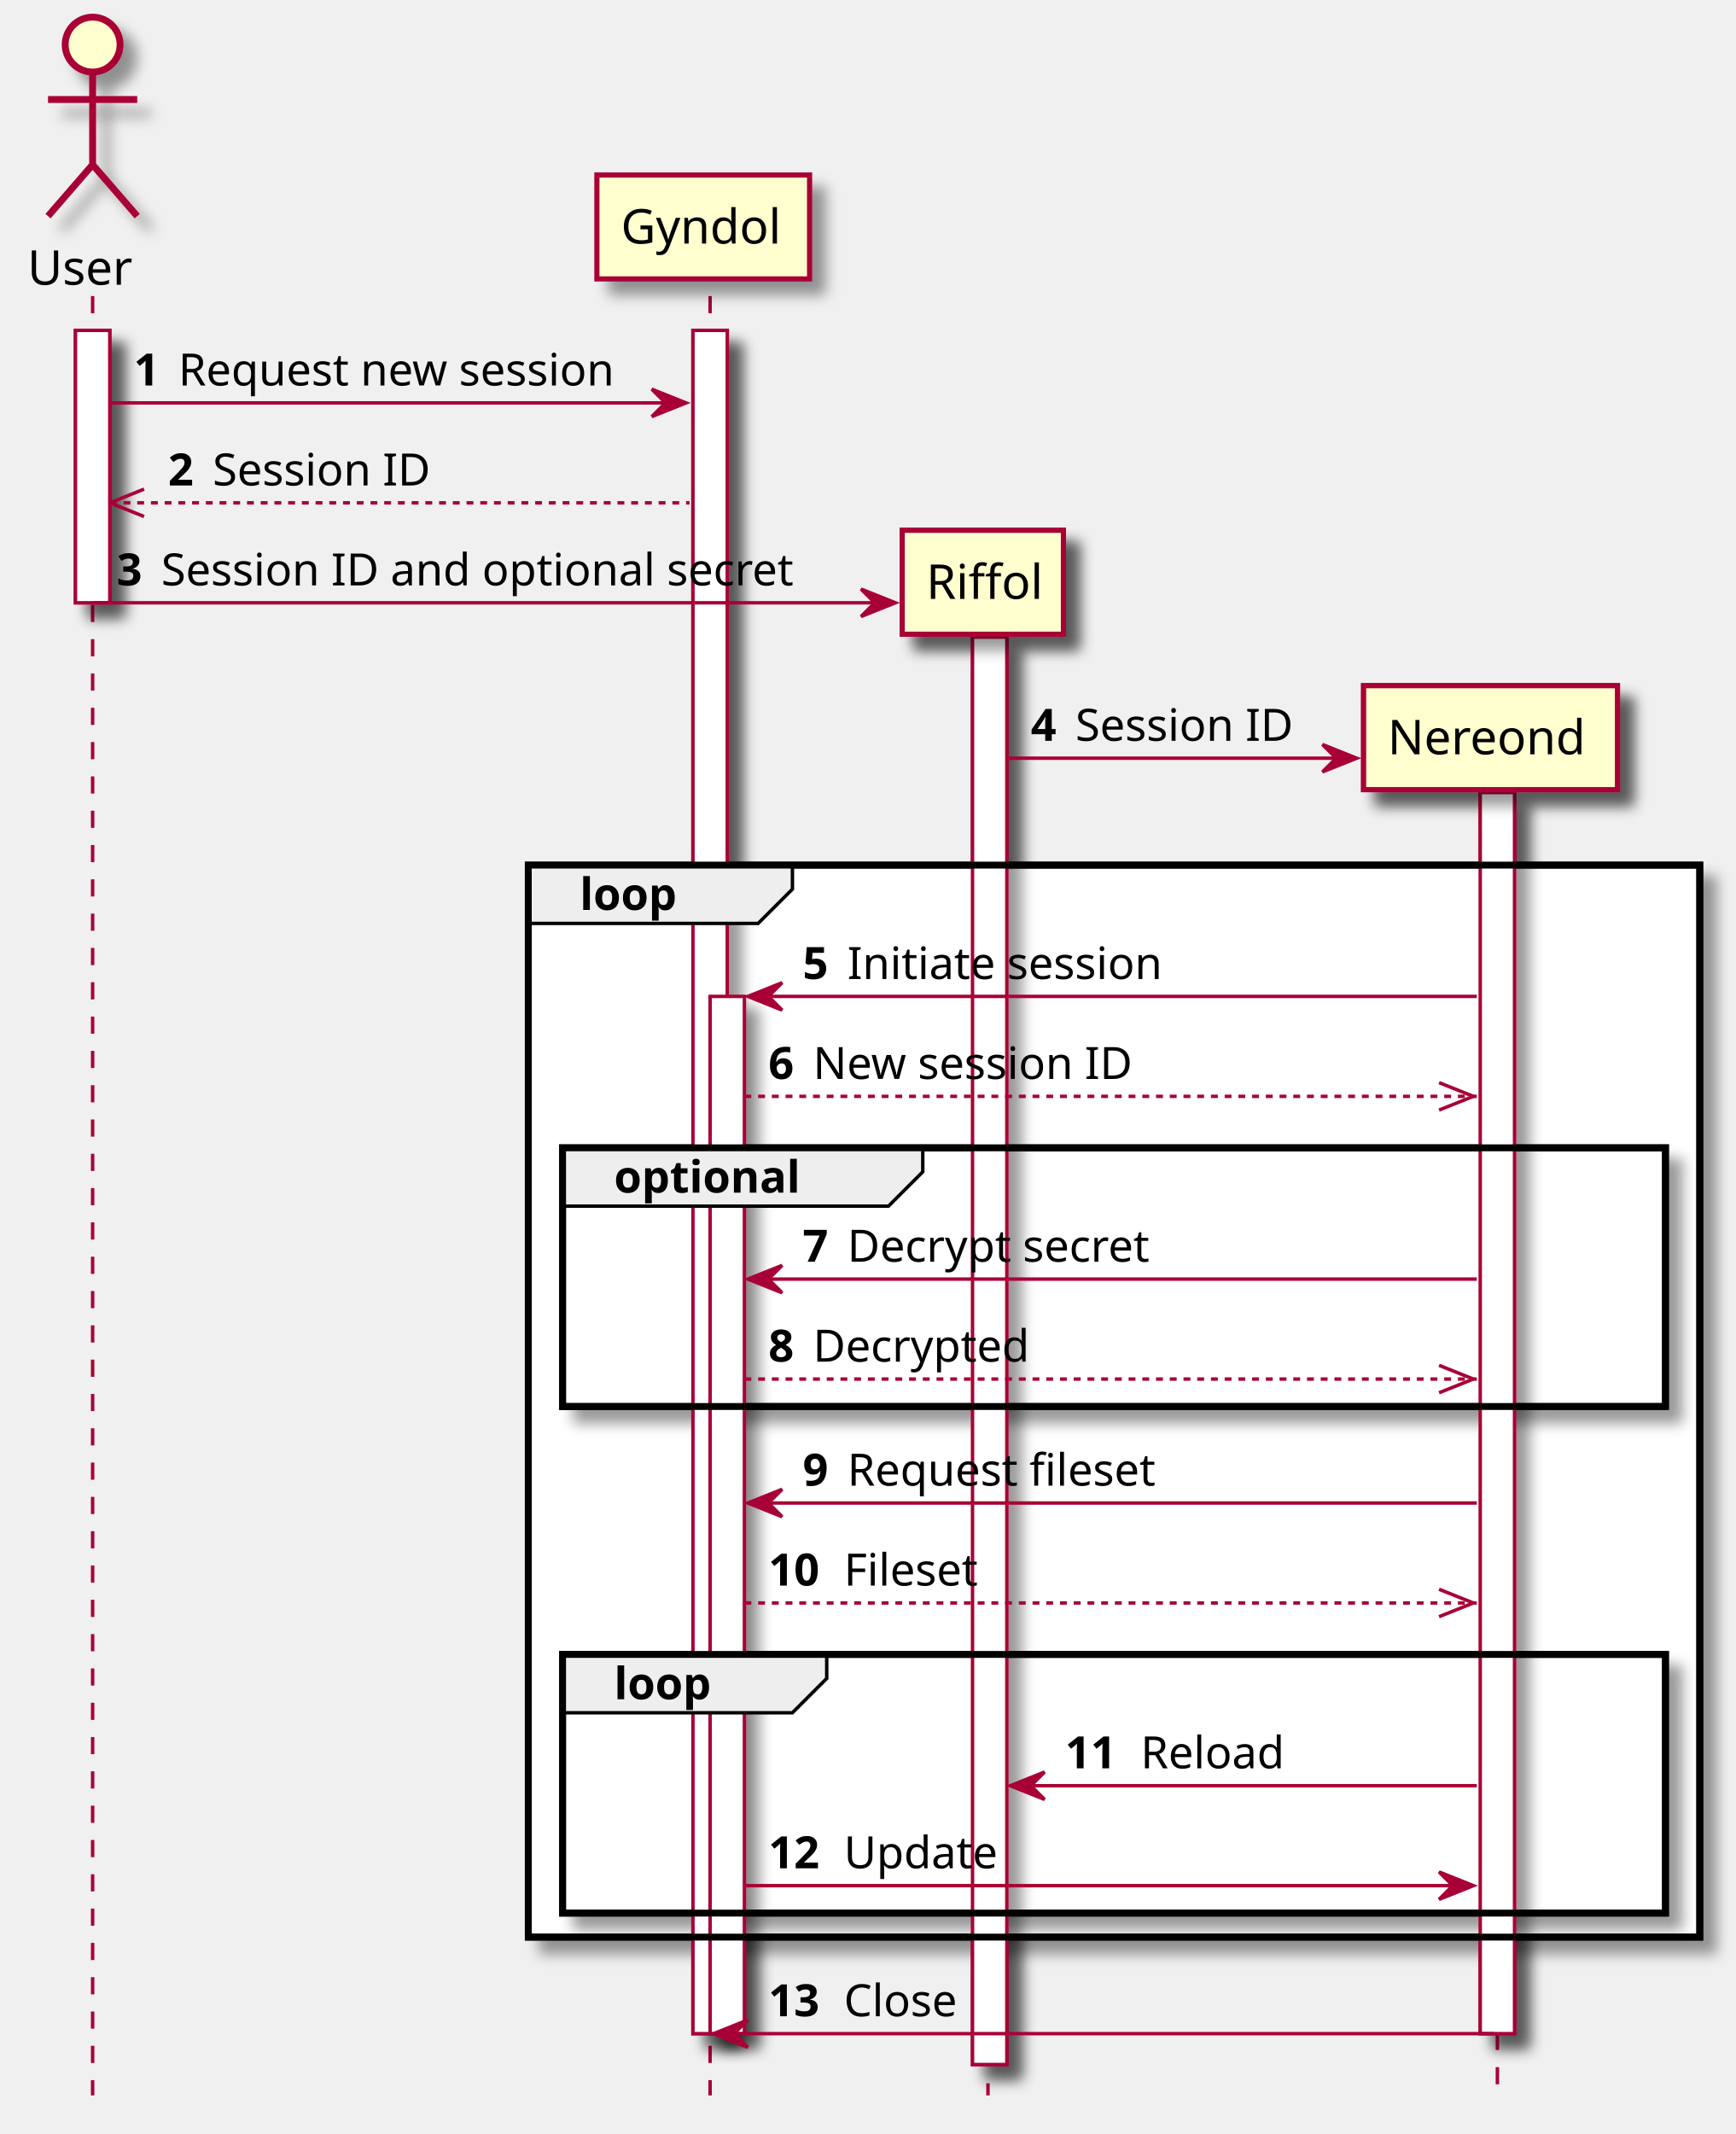
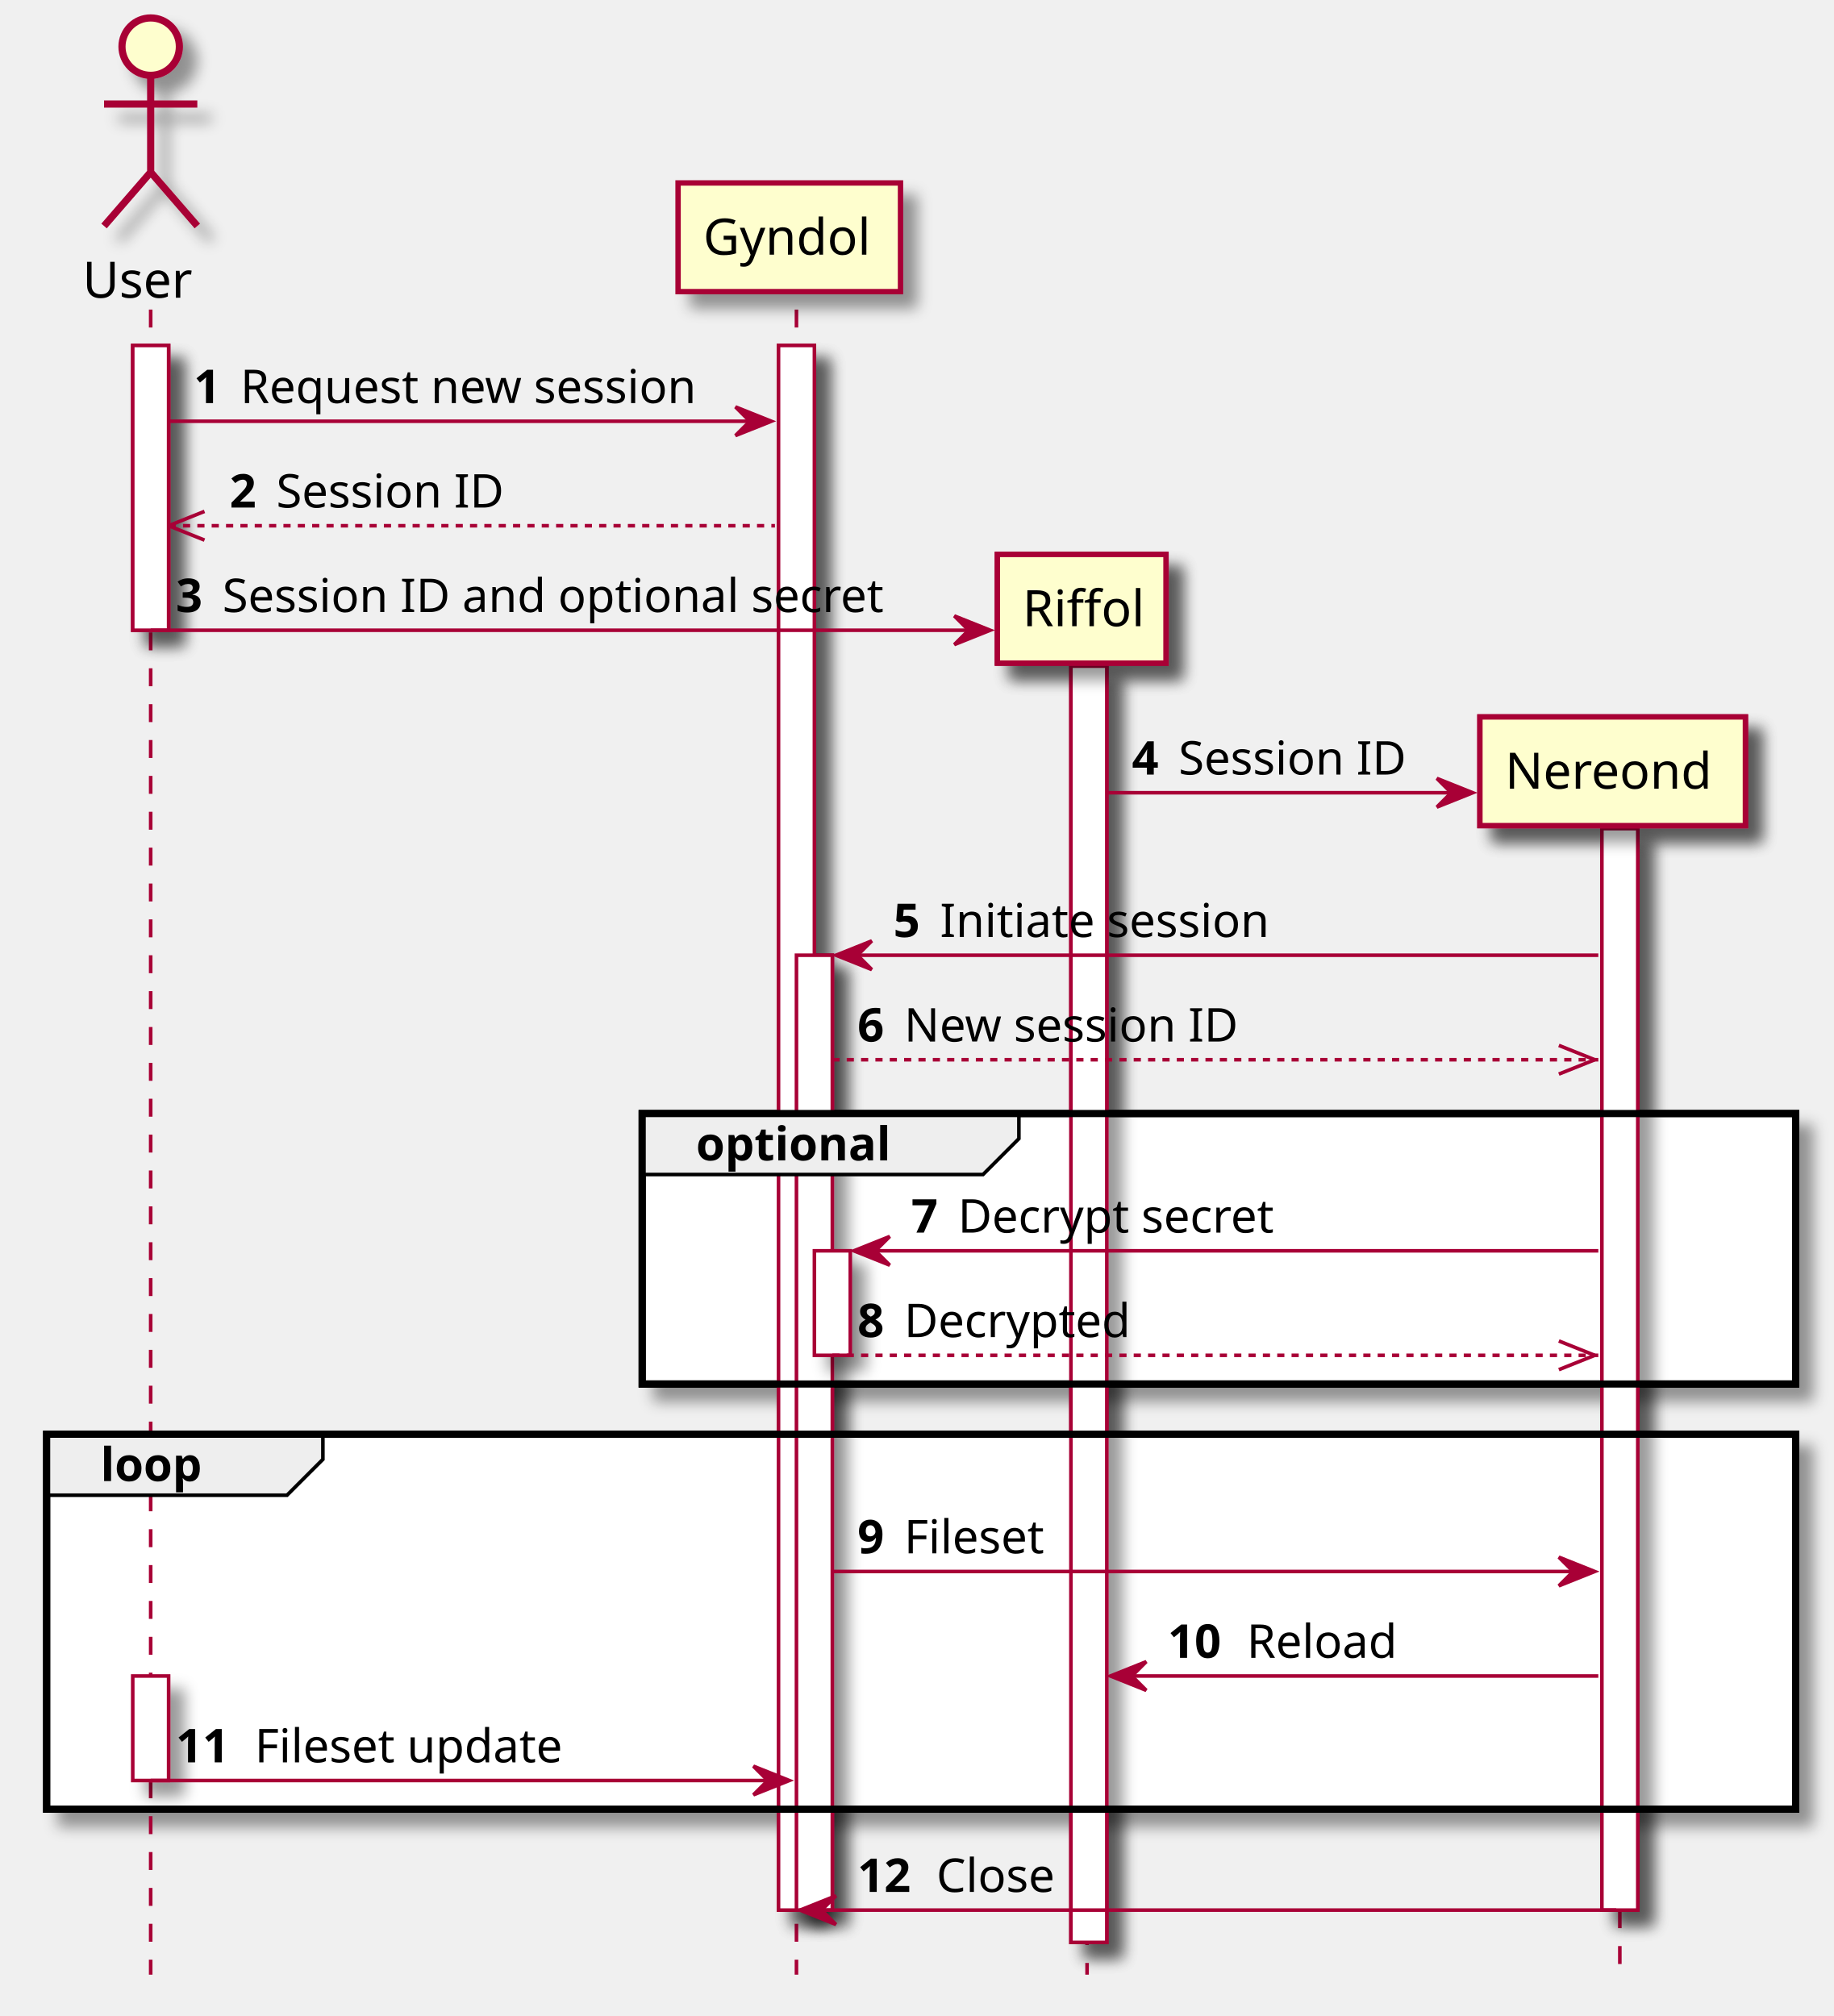
- <svg xmlns="http://www.w3.org/2000/svg" contentScriptType="application/ecmascript" contentStyleType="text/css" height="622px" preserveAspectRatio="none" style="width:506px;height:622px;" version="1.1" viewBox="0 0 506 622" width="506px" zoomAndPan="magnify">
+ <svg xmlns="http://www.w3.org/2000/svg" contentScriptType="application/ecmascript" contentStyleType="text/css" height="562px" preserveAspectRatio="none" style="width:511px;height:562px;" version="1.1" viewBox="0 0 511 562" width="511px" zoomAndPan="magnify">
  <defs>
-     <filter height="300%" id="f16a11z3gn1f1t" width="300%" x="-1" y="-1">
+     <filter height="300%" id="f1xvrxe66wohei" width="300%" x="-1" y="-1">
      <feGaussianBlur result="blurOut" stdDeviation="2.0" />
      <feColorMatrix in="blurOut" result="blurOut2" type="matrix" values="0 0 0 0 0 0 0 0 0 0 0 0 0 0 0 0 0 0 .4 0" />
      <feOffset dx="4.0" dy="4.0" in="blurOut2" result="blurOut3" />
      <feBlend in="SourceGraphic" in2="blurOut3" mode="normal" />
    </filter>
  </defs>
  <g>
-     <rect fill="#FFFFFF" filter="url(#f16a11z3gn1f1t)" height="79.398" style="stroke: #A80036; stroke-width: 1.0;" width="10" x="22" y="96.297" />
-     <rect fill="#FFFFFF" filter="url(#f16a11z3gn1f1t)" height="496.453" style="stroke: #A80036; stroke-width: 1.0;" width="10" x="202" y="96.297" />
-     <rect fill="#FFFFFF" filter="url(#f16a11z3gn1f1t)" height="302.328" style="stroke: #A80036; stroke-width: 1.0;" width="10" x="207" y="290.422" />
-     <rect fill="#FFFFFF" filter="url(#f16a11z3gn1f1t)" height="416.055" style="stroke: #A80036; stroke-width: 1.0;" width="10" x="283.5" y="185.695" />
-     <rect fill="#FFFFFF" filter="url(#f16a11z3gn1f1t)" height="361.758" style="stroke: #A80036; stroke-width: 1.0;" width="10" x="431.5" y="230.992" />
-     <rect fill="#FEFECE" filter="url(#f16a11z3gn1f1t)" height="30.297" style="stroke: #A80036; stroke-width: 1.5;" width="47" x="263" y="154.562" />
-     <text fill="#000000" font-family="sans-serif" font-size="14" lengthAdjust="spacingAndGlyphs" textLength="33" x="270" y="174.558">Riffol</text>
-     <rect fill="#FEFECE" filter="url(#f16a11z3gn1f1t)" height="30.297" style="stroke: #A80036; stroke-width: 1.5;" width="74" x="397.5" y="199.859" />
-     <text fill="#000000" font-family="sans-serif" font-size="14" lengthAdjust="spacingAndGlyphs" textLength="60" x="404.5" y="219.855">Nereond</text>
-     <rect fill="#FFFFFF" filter="url(#f16a11z3gn1f1t)" height="312.461" style="stroke: #000000; stroke-width: 2.0;" width="341.5" x="154" y="252.156" />
-     <rect fill="#FFFFFF" filter="url(#f16a11z3gn1f1t)" height="75.398" style="stroke: #000000; stroke-width: 2.0;" width="321.5" x="164" y="334.555" />
-     <rect fill="#FFFFFF" filter="url(#f16a11z3gn1f1t)" height="75.398" style="stroke: #000000; stroke-width: 2.0;" width="321.5" x="164" y="482.219" />
-     <line style="stroke: #A80036; stroke-width: 1.0; stroke-dasharray: 5.0,5.0;" x1="27" x2="27" y1="86.297" y2="610.75" />
-     <line style="stroke: #A80036; stroke-width: 1.0; stroke-dasharray: 5.0,5.0;" x1="207" x2="207" y1="86.297" y2="610.75" />
-     <line style="stroke: #A80036; stroke-width: 1.0; stroke-dasharray: 5.0,5.0;" x1="288" x2="288" y1="187.211" y2="610.75" />
-     <line style="stroke: #A80036; stroke-width: 1.0; stroke-dasharray: 5.0,5.0;" x1="436.5" x2="436.5" y1="232.508" y2="610.75" />
-     <text fill="#000000" font-family="sans-serif" font-size="14" lengthAdjust="spacingAndGlyphs" textLength="32" x="8" y="82.995">User</text>
-     <ellipse cx="27" cy="13" fill="#FEFECE" filter="url(#f16a11z3gn1f1t)" rx="8" ry="8" style="stroke: #A80036; stroke-width: 2.0;" />
-     <path d="M27,21 L27,48 M14,29 L40,29 M27,48 L14,63 M27,48 L40,63 " fill="none" filter="url(#f16a11z3gn1f1t)" style="stroke: #A80036; stroke-width: 2.0;" />
-     <rect fill="#FEFECE" filter="url(#f16a11z3gn1f1t)" height="30.297" style="stroke: #A80036; stroke-width: 1.5;" width="62" x="174" y="51" />
-     <text fill="#000000" font-family="sans-serif" font-size="14" lengthAdjust="spacingAndGlyphs" textLength="48" x="181" y="70.995">Gyndol</text>
-     <rect fill="#FFFFFF" filter="url(#f16a11z3gn1f1t)" height="79.398" style="stroke: #A80036; stroke-width: 1.0;" width="10" x="22" y="96.297" />
-     <rect fill="#FFFFFF" filter="url(#f16a11z3gn1f1t)" height="496.453" style="stroke: #A80036; stroke-width: 1.0;" width="10" x="202" y="96.297" />
-     <rect fill="#FFFFFF" filter="url(#f16a11z3gn1f1t)" height="302.328" style="stroke: #A80036; stroke-width: 1.0;" width="10" x="207" y="290.422" />
-     <rect fill="#FFFFFF" filter="url(#f16a11z3gn1f1t)" height="416.055" style="stroke: #A80036; stroke-width: 1.0;" width="10" x="283.5" y="185.695" />
-     <rect fill="#FFFFFF" filter="url(#f16a11z3gn1f1t)" height="361.758" style="stroke: #A80036; stroke-width: 1.0;" width="10" x="431.5" y="230.992" />
-     <polygon fill="#A80036" points="190,113.43,200,117.43,190,121.43,194,117.43" style="stroke: #A80036; stroke-width: 1.0;" />
-     <line style="stroke: #A80036; stroke-width: 1.0;" x1="32" x2="196" y1="117.43" y2="117.43" />
-     <text fill="#000000" font-family="sans-serif" font-size="13" font-weight="bold" lengthAdjust="spacingAndGlyphs" textLength="9" x="39" y="112.364">1</text>
-     <text fill="#000000" font-family="sans-serif" font-size="13" lengthAdjust="spacingAndGlyphs" textLength="133" x="52" y="112.364">Request new session</text>
-     <line style="stroke: #A80036; stroke-width: 1.0;" x1="32" x2="42" y1="146.562" y2="142.562" />
-     <line style="stroke: #A80036; stroke-width: 1.0;" x1="32" x2="42" y1="146.562" y2="150.562" />
-     <line style="stroke: #A80036; stroke-width: 1.0; stroke-dasharray: 2.0,2.0;" x1="32" x2="201" y1="146.562" y2="146.562" />
-     <text fill="#000000" font-family="sans-serif" font-size="13" font-weight="bold" lengthAdjust="spacingAndGlyphs" textLength="9" x="49" y="141.497">2</text>
-     <text fill="#000000" font-family="sans-serif" font-size="13" lengthAdjust="spacingAndGlyphs" textLength="67" x="62" y="141.497">Session ID</text>
-     <polygon fill="#A80036" points="251,171.695,261,175.695,251,179.695,255,175.695" style="stroke: #A80036; stroke-width: 1.0;" />
-     <line style="stroke: #A80036; stroke-width: 1.0;" x1="27" x2="257" y1="175.695" y2="175.695" />
-     <text fill="#000000" font-family="sans-serif" font-size="13" font-weight="bold" lengthAdjust="spacingAndGlyphs" textLength="9" x="34" y="170.629">3</text>
-     <text fill="#000000" font-family="sans-serif" font-size="13" lengthAdjust="spacingAndGlyphs" textLength="194" x="47" y="170.629">Session ID and optional secret</text>
-     <rect fill="#FEFECE" filter="url(#f16a11z3gn1f1t)" height="30.297" style="stroke: #A80036; stroke-width: 1.5;" width="47" x="263" y="154.562" />
-     <text fill="#000000" font-family="sans-serif" font-size="14" lengthAdjust="spacingAndGlyphs" textLength="33" x="270" y="174.558">Riffol</text>
-     <polygon fill="#A80036" points="385.5,216.992,395.5,220.992,385.5,224.992,389.5,220.992" style="stroke: #A80036; stroke-width: 1.0;" />
-     <line style="stroke: #A80036; stroke-width: 1.0;" x1="293.5" x2="391.5" y1="220.992" y2="220.992" />
-     <text fill="#000000" font-family="sans-serif" font-size="13" font-weight="bold" lengthAdjust="spacingAndGlyphs" textLength="9" x="300.5" y="215.926">4</text>
-     <text fill="#000000" font-family="sans-serif" font-size="13" lengthAdjust="spacingAndGlyphs" textLength="67" x="313.5" y="215.926">Session ID</text>
-     <rect fill="#FEFECE" filter="url(#f16a11z3gn1f1t)" height="30.297" style="stroke: #A80036; stroke-width: 1.5;" width="74" x="397.5" y="199.859" />
-     <text fill="#000000" font-family="sans-serif" font-size="14" lengthAdjust="spacingAndGlyphs" textLength="60" x="404.5" y="219.855">Nereond</text>
-     <path d="M154,252.156 L231,252.156 L231,259.156 L221,269.156 L154,269.156 L154,252.156 " fill="#EEEEEE" style="stroke: #000000; stroke-width: 1.0;" />
-     <rect fill="none" height="312.461" style="stroke: #000000; stroke-width: 2.0;" width="341.5" x="154" y="252.156" />
-     <text fill="#000000" font-family="sans-serif" font-size="13" font-weight="bold" lengthAdjust="spacingAndGlyphs" textLength="32" x="169" y="265.223">loop</text>
-     <polygon fill="#A80036" points="228,286.422,218,290.422,228,294.422,224,290.422" style="stroke: #A80036; stroke-width: 1.0;" />
-     <line style="stroke: #A80036; stroke-width: 1.0;" x1="222" x2="430.5" y1="290.422" y2="290.422" />
-     <text fill="#000000" font-family="sans-serif" font-size="13" font-weight="bold" lengthAdjust="spacingAndGlyphs" textLength="9" x="234" y="285.356">5</text>
-     <text fill="#000000" font-family="sans-serif" font-size="13" lengthAdjust="spacingAndGlyphs" textLength="95" x="247" y="285.356">Initiate session</text>
-     <line style="stroke: #A80036; stroke-width: 1.0;" x1="429.5" x2="419.5" y1="319.555" y2="315.555" />
-     <line style="stroke: #A80036; stroke-width: 1.0;" x1="429.5" x2="419.5" y1="319.555" y2="323.555" />
-     <line style="stroke: #A80036; stroke-width: 1.0; stroke-dasharray: 2.0,2.0;" x1="217" x2="430.5" y1="319.555" y2="319.555" />
-     <text fill="#000000" font-family="sans-serif" font-size="13" font-weight="bold" lengthAdjust="spacingAndGlyphs" textLength="9" x="224" y="314.489">6</text>
-     <text fill="#000000" font-family="sans-serif" font-size="13" lengthAdjust="spacingAndGlyphs" textLength="96" x="237" y="314.489">New session ID</text>
-     <path d="M164,334.555 L269,334.555 L269,341.555 L259,351.555 L164,351.555 L164,334.555 " fill="#EEEEEE" style="stroke: #000000; stroke-width: 1.0;" />
-     <rect fill="none" height="75.398" style="stroke: #000000; stroke-width: 2.0;" width="321.5" x="164" y="334.555" />
-     <text fill="#000000" font-family="sans-serif" font-size="13" font-weight="bold" lengthAdjust="spacingAndGlyphs" textLength="60" x="179" y="347.622">optional</text>
-     <polygon fill="#A80036" points="228,368.82,218,372.82,228,376.82,224,372.82" style="stroke: #A80036; stroke-width: 1.0;" />
-     <line style="stroke: #A80036; stroke-width: 1.0;" x1="222" x2="430.5" y1="372.82" y2="372.82" />
-     <text fill="#000000" font-family="sans-serif" font-size="13" font-weight="bold" lengthAdjust="spacingAndGlyphs" textLength="9" x="234" y="367.754">7</text>
-     <text fill="#000000" font-family="sans-serif" font-size="13" lengthAdjust="spacingAndGlyphs" textLength="94" x="247" y="367.754">Decrypt secret</text>
-     <line style="stroke: #A80036; stroke-width: 1.0;" x1="429.5" x2="419.5" y1="401.953" y2="397.953" />
-     <line style="stroke: #A80036; stroke-width: 1.0;" x1="429.5" x2="419.5" y1="401.953" y2="405.953" />
-     <line style="stroke: #A80036; stroke-width: 1.0; stroke-dasharray: 2.0,2.0;" x1="217" x2="430.5" y1="401.953" y2="401.953" />
-     <text fill="#000000" font-family="sans-serif" font-size="13" font-weight="bold" lengthAdjust="spacingAndGlyphs" textLength="9" x="224" y="396.887">8</text>
-     <text fill="#000000" font-family="sans-serif" font-size="13" lengthAdjust="spacingAndGlyphs" textLength="66" x="237" y="396.887">Decrypted</text>
-     <polygon fill="#A80036" points="228,434.086,218,438.086,228,442.086,224,438.086" style="stroke: #A80036; stroke-width: 1.0;" />
-     <line style="stroke: #A80036; stroke-width: 1.0;" x1="222" x2="430.5" y1="438.086" y2="438.086" />
-     <text fill="#000000" font-family="sans-serif" font-size="13" font-weight="bold" lengthAdjust="spacingAndGlyphs" textLength="9" x="234" y="433.02">9</text>
-     <text fill="#000000" font-family="sans-serif" font-size="13" lengthAdjust="spacingAndGlyphs" textLength="94" x="247" y="433.02">Request fileset</text>
-     <line style="stroke: #A80036; stroke-width: 1.0;" x1="429.5" x2="419.5" y1="467.219" y2="463.219" />
-     <line style="stroke: #A80036; stroke-width: 1.0;" x1="429.5" x2="419.5" y1="467.219" y2="471.219" />
-     <line style="stroke: #A80036; stroke-width: 1.0; stroke-dasharray: 2.0,2.0;" x1="217" x2="430.5" y1="467.219" y2="467.219" />
-     <text fill="#000000" font-family="sans-serif" font-size="13" font-weight="bold" lengthAdjust="spacingAndGlyphs" textLength="18" x="224" y="462.153">10</text>
-     <text fill="#000000" font-family="sans-serif" font-size="13" lengthAdjust="spacingAndGlyphs" textLength="41" x="246" y="462.153">Fileset</text>
-     <path d="M164,482.219 L241,482.219 L241,489.219 L231,499.219 L164,499.219 L164,482.219 " fill="#EEEEEE" style="stroke: #000000; stroke-width: 1.0;" />
-     <rect fill="none" height="75.398" style="stroke: #000000; stroke-width: 2.0;" width="321.5" x="164" y="482.219" />
-     <text fill="#000000" font-family="sans-serif" font-size="13" font-weight="bold" lengthAdjust="spacingAndGlyphs" textLength="32" x="179" y="495.286">loop</text>
-     <polygon fill="#A80036" points="304.5,516.484,294.5,520.484,304.5,524.484,300.5,520.484" style="stroke: #A80036; stroke-width: 1.0;" />
-     <line style="stroke: #A80036; stroke-width: 1.0;" x1="298.5" x2="430.5" y1="520.484" y2="520.484" />
-     <text fill="#000000" font-family="sans-serif" font-size="13" font-weight="bold" lengthAdjust="spacingAndGlyphs" textLength="18" x="310.5" y="515.418">11</text>
-     <text fill="#000000" font-family="sans-serif" font-size="13" lengthAdjust="spacingAndGlyphs" textLength="43" x="332.5" y="515.418">Reload</text>
-     <polygon fill="#A80036" points="419.5,545.617,429.5,549.617,419.5,553.617,423.5,549.617" style="stroke: #A80036; stroke-width: 1.0;" />
-     <line style="stroke: #A80036; stroke-width: 1.0;" x1="217" x2="425.5" y1="549.617" y2="549.617" />
-     <text fill="#000000" font-family="sans-serif" font-size="13" font-weight="bold" lengthAdjust="spacingAndGlyphs" textLength="18" x="224" y="544.551">12</text>
-     <text fill="#000000" font-family="sans-serif" font-size="13" lengthAdjust="spacingAndGlyphs" textLength="47" x="246" y="544.551">Update</text>
-     <polygon fill="#A80036" points="218,588.75,208,592.75,218,596.75,214,592.75" style="stroke: #A80036; stroke-width: 1.0;" />
-     <line style="stroke: #A80036; stroke-width: 1.0;" x1="212" x2="435.5" y1="592.75" y2="592.75" />
-     <text fill="#000000" font-family="sans-serif" font-size="13" font-weight="bold" lengthAdjust="spacingAndGlyphs" textLength="18" x="224" y="587.684">13</text>
-     <text fill="#000000" font-family="sans-serif" font-size="13" lengthAdjust="spacingAndGlyphs" textLength="35" x="246" y="587.684">Close</text>
+     <rect fill="#FFFFFF" filter="url(#f1xvrxe66wohei)" height="79.398" style="stroke: #A80036; stroke-width: 1.0;" width="10" x="37" y="96.297" />
+     <rect fill="#FFFFFF" filter="url(#f1xvrxe66wohei)" height="29.133" style="stroke: #A80036; stroke-width: 1.0;" width="10" x="37" y="467.219" />
+     <rect fill="#FFFFFF" filter="url(#f1xvrxe66wohei)" height="436.188" style="stroke: #A80036; stroke-width: 1.0;" width="10" x="217" y="96.297" />
+     <rect fill="#FFFFFF" filter="url(#f1xvrxe66wohei)" height="266.195" style="stroke: #A80036; stroke-width: 1.0;" width="10" x="222" y="266.289" />
+     <rect fill="#FFFFFF" filter="url(#f1xvrxe66wohei)" height="29.133" style="stroke: #A80036; stroke-width: 1.0;" width="10" x="227" y="348.688" />
+     <rect fill="#FFFFFF" filter="url(#f1xvrxe66wohei)" height="355.789" style="stroke: #A80036; stroke-width: 1.0;" width="10" x="298.5" y="185.695" />
+     <rect fill="#FFFFFF" filter="url(#f1xvrxe66wohei)" height="301.492" style="stroke: #A80036; stroke-width: 1.0;" width="10" x="446.5" y="230.992" />
+     <rect fill="#FEFECE" filter="url(#f1xvrxe66wohei)" height="30.297" style="stroke: #A80036; stroke-width: 1.5;" width="47" x="278" y="154.562" />
+     <text fill="#000000" font-family="sans-serif" font-size="14" lengthAdjust="spacingAndGlyphs" textLength="33" x="285" y="174.558">Riffol</text>
+     <rect fill="#FEFECE" filter="url(#f1xvrxe66wohei)" height="30.297" style="stroke: #A80036; stroke-width: 1.5;" width="74" x="412.5" y="199.859" />
+     <text fill="#000000" font-family="sans-serif" font-size="14" lengthAdjust="spacingAndGlyphs" textLength="60" x="419.5" y="219.855">Nereond</text>
+     <rect fill="#FFFFFF" filter="url(#f1xvrxe66wohei)" height="75.398" style="stroke: #000000; stroke-width: 2.0;" width="321.5" x="179" y="310.422" />
+     <rect fill="#FFFFFF" filter="url(#f1xvrxe66wohei)" height="104.531" style="stroke: #000000; stroke-width: 2.0;" width="487.5" x="13" y="399.82" />
+     <line style="stroke: #A80036; stroke-width: 1.0; stroke-dasharray: 5.0,5.0;" x1="42" x2="42" y1="86.297" y2="550.484" />
+     <line style="stroke: #A80036; stroke-width: 1.0; stroke-dasharray: 5.0,5.0;" x1="222" x2="222" y1="86.297" y2="550.484" />
+     <line style="stroke: #A80036; stroke-width: 1.0; stroke-dasharray: 5.0,5.0;" x1="303" x2="303" y1="187.211" y2="550.484" />
+     <line style="stroke: #A80036; stroke-width: 1.0; stroke-dasharray: 5.0,5.0;" x1="451.5" x2="451.5" y1="232.508" y2="550.484" />
+     <text fill="#000000" font-family="sans-serif" font-size="14" lengthAdjust="spacingAndGlyphs" textLength="32" x="23" y="82.995">User</text>
+     <ellipse cx="42" cy="13" fill="#FEFECE" filter="url(#f1xvrxe66wohei)" rx="8" ry="8" style="stroke: #A80036; stroke-width: 2.0;" />
+     <path d="M42,21 L42,48 M29,29 L55,29 M42,48 L29,63 M42,48 L55,63 " fill="none" filter="url(#f1xvrxe66wohei)" style="stroke: #A80036; stroke-width: 2.0;" />
+     <rect fill="#FEFECE" filter="url(#f1xvrxe66wohei)" height="30.297" style="stroke: #A80036; stroke-width: 1.5;" width="62" x="189" y="51" />
+     <text fill="#000000" font-family="sans-serif" font-size="14" lengthAdjust="spacingAndGlyphs" textLength="48" x="196" y="70.995">Gyndol</text>
+     <rect fill="#FFFFFF" filter="url(#f1xvrxe66wohei)" height="79.398" style="stroke: #A80036; stroke-width: 1.0;" width="10" x="37" y="96.297" />
+     <rect fill="#FFFFFF" filter="url(#f1xvrxe66wohei)" height="29.133" style="stroke: #A80036; stroke-width: 1.0;" width="10" x="37" y="467.219" />
+     <rect fill="#FFFFFF" filter="url(#f1xvrxe66wohei)" height="436.188" style="stroke: #A80036; stroke-width: 1.0;" width="10" x="217" y="96.297" />
+     <rect fill="#FFFFFF" filter="url(#f1xvrxe66wohei)" height="266.195" style="stroke: #A80036; stroke-width: 1.0;" width="10" x="222" y="266.289" />
+     <rect fill="#FFFFFF" filter="url(#f1xvrxe66wohei)" height="29.133" style="stroke: #A80036; stroke-width: 1.0;" width="10" x="227" y="348.688" />
+     <rect fill="#FFFFFF" filter="url(#f1xvrxe66wohei)" height="355.789" style="stroke: #A80036; stroke-width: 1.0;" width="10" x="298.5" y="185.695" />
+     <rect fill="#FFFFFF" filter="url(#f1xvrxe66wohei)" height="301.492" style="stroke: #A80036; stroke-width: 1.0;" width="10" x="446.5" y="230.992" />
+     <polygon fill="#A80036" points="205,113.43,215,117.43,205,121.43,209,117.43" style="stroke: #A80036; stroke-width: 1.0;" />
+     <line style="stroke: #A80036; stroke-width: 1.0;" x1="47" x2="211" y1="117.43" y2="117.43" />
+     <text fill="#000000" font-family="sans-serif" font-size="13" font-weight="bold" lengthAdjust="spacingAndGlyphs" textLength="9" x="54" y="112.364">1</text>
+     <text fill="#000000" font-family="sans-serif" font-size="13" lengthAdjust="spacingAndGlyphs" textLength="133" x="67" y="112.364">Request new session</text>
+     <line style="stroke: #A80036; stroke-width: 1.0;" x1="47" x2="57" y1="146.562" y2="142.562" />
+     <line style="stroke: #A80036; stroke-width: 1.0;" x1="47" x2="57" y1="146.562" y2="150.562" />
+     <line style="stroke: #A80036; stroke-width: 1.0; stroke-dasharray: 2.0,2.0;" x1="47" x2="216" y1="146.562" y2="146.562" />
+     <text fill="#000000" font-family="sans-serif" font-size="13" font-weight="bold" lengthAdjust="spacingAndGlyphs" textLength="9" x="64" y="141.497">2</text>
+     <text fill="#000000" font-family="sans-serif" font-size="13" lengthAdjust="spacingAndGlyphs" textLength="67" x="77" y="141.497">Session ID</text>
+     <polygon fill="#A80036" points="266,171.695,276,175.695,266,179.695,270,175.695" style="stroke: #A80036; stroke-width: 1.0;" />
+     <line style="stroke: #A80036; stroke-width: 1.0;" x1="42" x2="272" y1="175.695" y2="175.695" />
+     <text fill="#000000" font-family="sans-serif" font-size="13" font-weight="bold" lengthAdjust="spacingAndGlyphs" textLength="9" x="49" y="170.629">3</text>
+     <text fill="#000000" font-family="sans-serif" font-size="13" lengthAdjust="spacingAndGlyphs" textLength="194" x="62" y="170.629">Session ID and optional secret</text>
+     <rect fill="#FEFECE" filter="url(#f1xvrxe66wohei)" height="30.297" style="stroke: #A80036; stroke-width: 1.5;" width="47" x="278" y="154.562" />
+     <text fill="#000000" font-family="sans-serif" font-size="14" lengthAdjust="spacingAndGlyphs" textLength="33" x="285" y="174.558">Riffol</text>
+     <polygon fill="#A80036" points="400.5,216.992,410.5,220.992,400.5,224.992,404.5,220.992" style="stroke: #A80036; stroke-width: 1.0;" />
+     <line style="stroke: #A80036; stroke-width: 1.0;" x1="308.5" x2="406.5" y1="220.992" y2="220.992" />
+     <text fill="#000000" font-family="sans-serif" font-size="13" font-weight="bold" lengthAdjust="spacingAndGlyphs" textLength="9" x="315.5" y="215.926">4</text>
+     <text fill="#000000" font-family="sans-serif" font-size="13" lengthAdjust="spacingAndGlyphs" textLength="67" x="328.5" y="215.926">Session ID</text>
+     <rect fill="#FEFECE" filter="url(#f1xvrxe66wohei)" height="30.297" style="stroke: #A80036; stroke-width: 1.5;" width="74" x="412.5" y="199.859" />
+     <text fill="#000000" font-family="sans-serif" font-size="14" lengthAdjust="spacingAndGlyphs" textLength="60" x="419.5" y="219.855">Nereond</text>
+     <polygon fill="#A80036" points="243,262.289,233,266.289,243,270.289,239,266.289" style="stroke: #A80036; stroke-width: 1.0;" />
+     <line style="stroke: #A80036; stroke-width: 1.0;" x1="237" x2="445.5" y1="266.289" y2="266.289" />
+     <text fill="#000000" font-family="sans-serif" font-size="13" font-weight="bold" lengthAdjust="spacingAndGlyphs" textLength="9" x="249" y="261.223">5</text>
+     <text fill="#000000" font-family="sans-serif" font-size="13" lengthAdjust="spacingAndGlyphs" textLength="95" x="262" y="261.223">Initiate session</text>
+     <line style="stroke: #A80036; stroke-width: 1.0;" x1="444.5" x2="434.5" y1="295.422" y2="291.422" />
+     <line style="stroke: #A80036; stroke-width: 1.0;" x1="444.5" x2="434.5" y1="295.422" y2="299.422" />
+     <line style="stroke: #A80036; stroke-width: 1.0; stroke-dasharray: 2.0,2.0;" x1="232" x2="445.5" y1="295.422" y2="295.422" />
+     <text fill="#000000" font-family="sans-serif" font-size="13" font-weight="bold" lengthAdjust="spacingAndGlyphs" textLength="9" x="239" y="290.356">6</text>
+     <text fill="#000000" font-family="sans-serif" font-size="13" lengthAdjust="spacingAndGlyphs" textLength="96" x="252" y="290.356">New session ID</text>
+     <path d="M179,310.422 L284,310.422 L284,317.422 L274,327.422 L179,327.422 L179,310.422 " fill="#EEEEEE" style="stroke: #000000; stroke-width: 1.0;" />
+     <rect fill="none" height="75.398" style="stroke: #000000; stroke-width: 2.0;" width="321.5" x="179" y="310.422" />
+     <text fill="#000000" font-family="sans-serif" font-size="13" font-weight="bold" lengthAdjust="spacingAndGlyphs" textLength="60" x="194" y="323.489">optional</text>
+     <polygon fill="#A80036" points="248,344.688,238,348.688,248,352.688,244,348.688" style="stroke: #A80036; stroke-width: 1.0;" />
+     <line style="stroke: #A80036; stroke-width: 1.0;" x1="242" x2="445.5" y1="348.688" y2="348.688" />
+     <text fill="#000000" font-family="sans-serif" font-size="13" font-weight="bold" lengthAdjust="spacingAndGlyphs" textLength="9" x="254" y="343.622">7</text>
+     <text fill="#000000" font-family="sans-serif" font-size="13" lengthAdjust="spacingAndGlyphs" textLength="94" x="267" y="343.622">Decrypt secret</text>
+     <line style="stroke: #A80036; stroke-width: 1.0;" x1="444.5" x2="434.5" y1="377.82" y2="373.82" />
+     <line style="stroke: #A80036; stroke-width: 1.0;" x1="444.5" x2="434.5" y1="377.82" y2="381.82" />
+     <line style="stroke: #A80036; stroke-width: 1.0; stroke-dasharray: 2.0,2.0;" x1="232" x2="445.5" y1="377.82" y2="377.82" />
+     <text fill="#000000" font-family="sans-serif" font-size="13" font-weight="bold" lengthAdjust="spacingAndGlyphs" textLength="9" x="239" y="372.754">8</text>
+     <text fill="#000000" font-family="sans-serif" font-size="13" lengthAdjust="spacingAndGlyphs" textLength="66" x="252" y="372.754">Decrypted</text>
+     <path d="M13,399.82 L90,399.82 L90,406.82 L80,416.82 L13,416.82 L13,399.82 " fill="#EEEEEE" style="stroke: #000000; stroke-width: 1.0;" />
+     <rect fill="none" height="104.531" style="stroke: #000000; stroke-width: 2.0;" width="487.5" x="13" y="399.82" />
+     <text fill="#000000" font-family="sans-serif" font-size="13" font-weight="bold" lengthAdjust="spacingAndGlyphs" textLength="32" x="28" y="412.887">loop</text>
+     <polygon fill="#A80036" points="434.5,434.086,444.5,438.086,434.5,442.086,438.5,438.086" style="stroke: #A80036; stroke-width: 1.0;" />
+     <line style="stroke: #A80036; stroke-width: 1.0;" x1="232" x2="440.5" y1="438.086" y2="438.086" />
+     <text fill="#000000" font-family="sans-serif" font-size="13" font-weight="bold" lengthAdjust="spacingAndGlyphs" textLength="9" x="239" y="433.02">9</text>
+     <text fill="#000000" font-family="sans-serif" font-size="13" lengthAdjust="spacingAndGlyphs" textLength="41" x="252" y="433.02">Fileset</text>
+     <polygon fill="#A80036" points="319.5,463.219,309.5,467.219,319.5,471.219,315.5,467.219" style="stroke: #A80036; stroke-width: 1.0;" />
+     <line style="stroke: #A80036; stroke-width: 1.0;" x1="313.5" x2="445.5" y1="467.219" y2="467.219" />
+     <text fill="#000000" font-family="sans-serif" font-size="13" font-weight="bold" lengthAdjust="spacingAndGlyphs" textLength="18" x="325.5" y="462.153">10</text>
+     <text fill="#000000" font-family="sans-serif" font-size="13" lengthAdjust="spacingAndGlyphs" textLength="43" x="347.5" y="462.153">Reload</text>
+     <polygon fill="#A80036" points="210,492.352,220,496.352,210,500.352,214,496.352" style="stroke: #A80036; stroke-width: 1.0;" />
+     <line style="stroke: #A80036; stroke-width: 1.0;" x1="42" x2="216" y1="496.352" y2="496.352" />
+     <text fill="#000000" font-family="sans-serif" font-size="13" font-weight="bold" lengthAdjust="spacingAndGlyphs" textLength="18" x="49" y="491.286">11</text>
+     <text fill="#000000" font-family="sans-serif" font-size="13" lengthAdjust="spacingAndGlyphs" textLength="90" x="71" y="491.286">Fileset update</text>
+     <polygon fill="#A80036" points="233,528.484,223,532.484,233,536.484,229,532.484" style="stroke: #A80036; stroke-width: 1.0;" />
+     <line style="stroke: #A80036; stroke-width: 1.0;" x1="227" x2="450.5" y1="532.484" y2="532.484" />
+     <text fill="#000000" font-family="sans-serif" font-size="13" font-weight="bold" lengthAdjust="spacingAndGlyphs" textLength="18" x="239" y="527.418">12</text>
+     <text fill="#000000" font-family="sans-serif" font-size="13" lengthAdjust="spacingAndGlyphs" textLength="35" x="261" y="527.418">Close</text>
  </g>
  <iframe class="cleanslate hidden" src="moz-extension://52fe0b5b-f91d-457c-9b09-7d6648440669/static/commandline.html" id="cmdline_iframe" style="height: 0px !important;" />
</svg>
